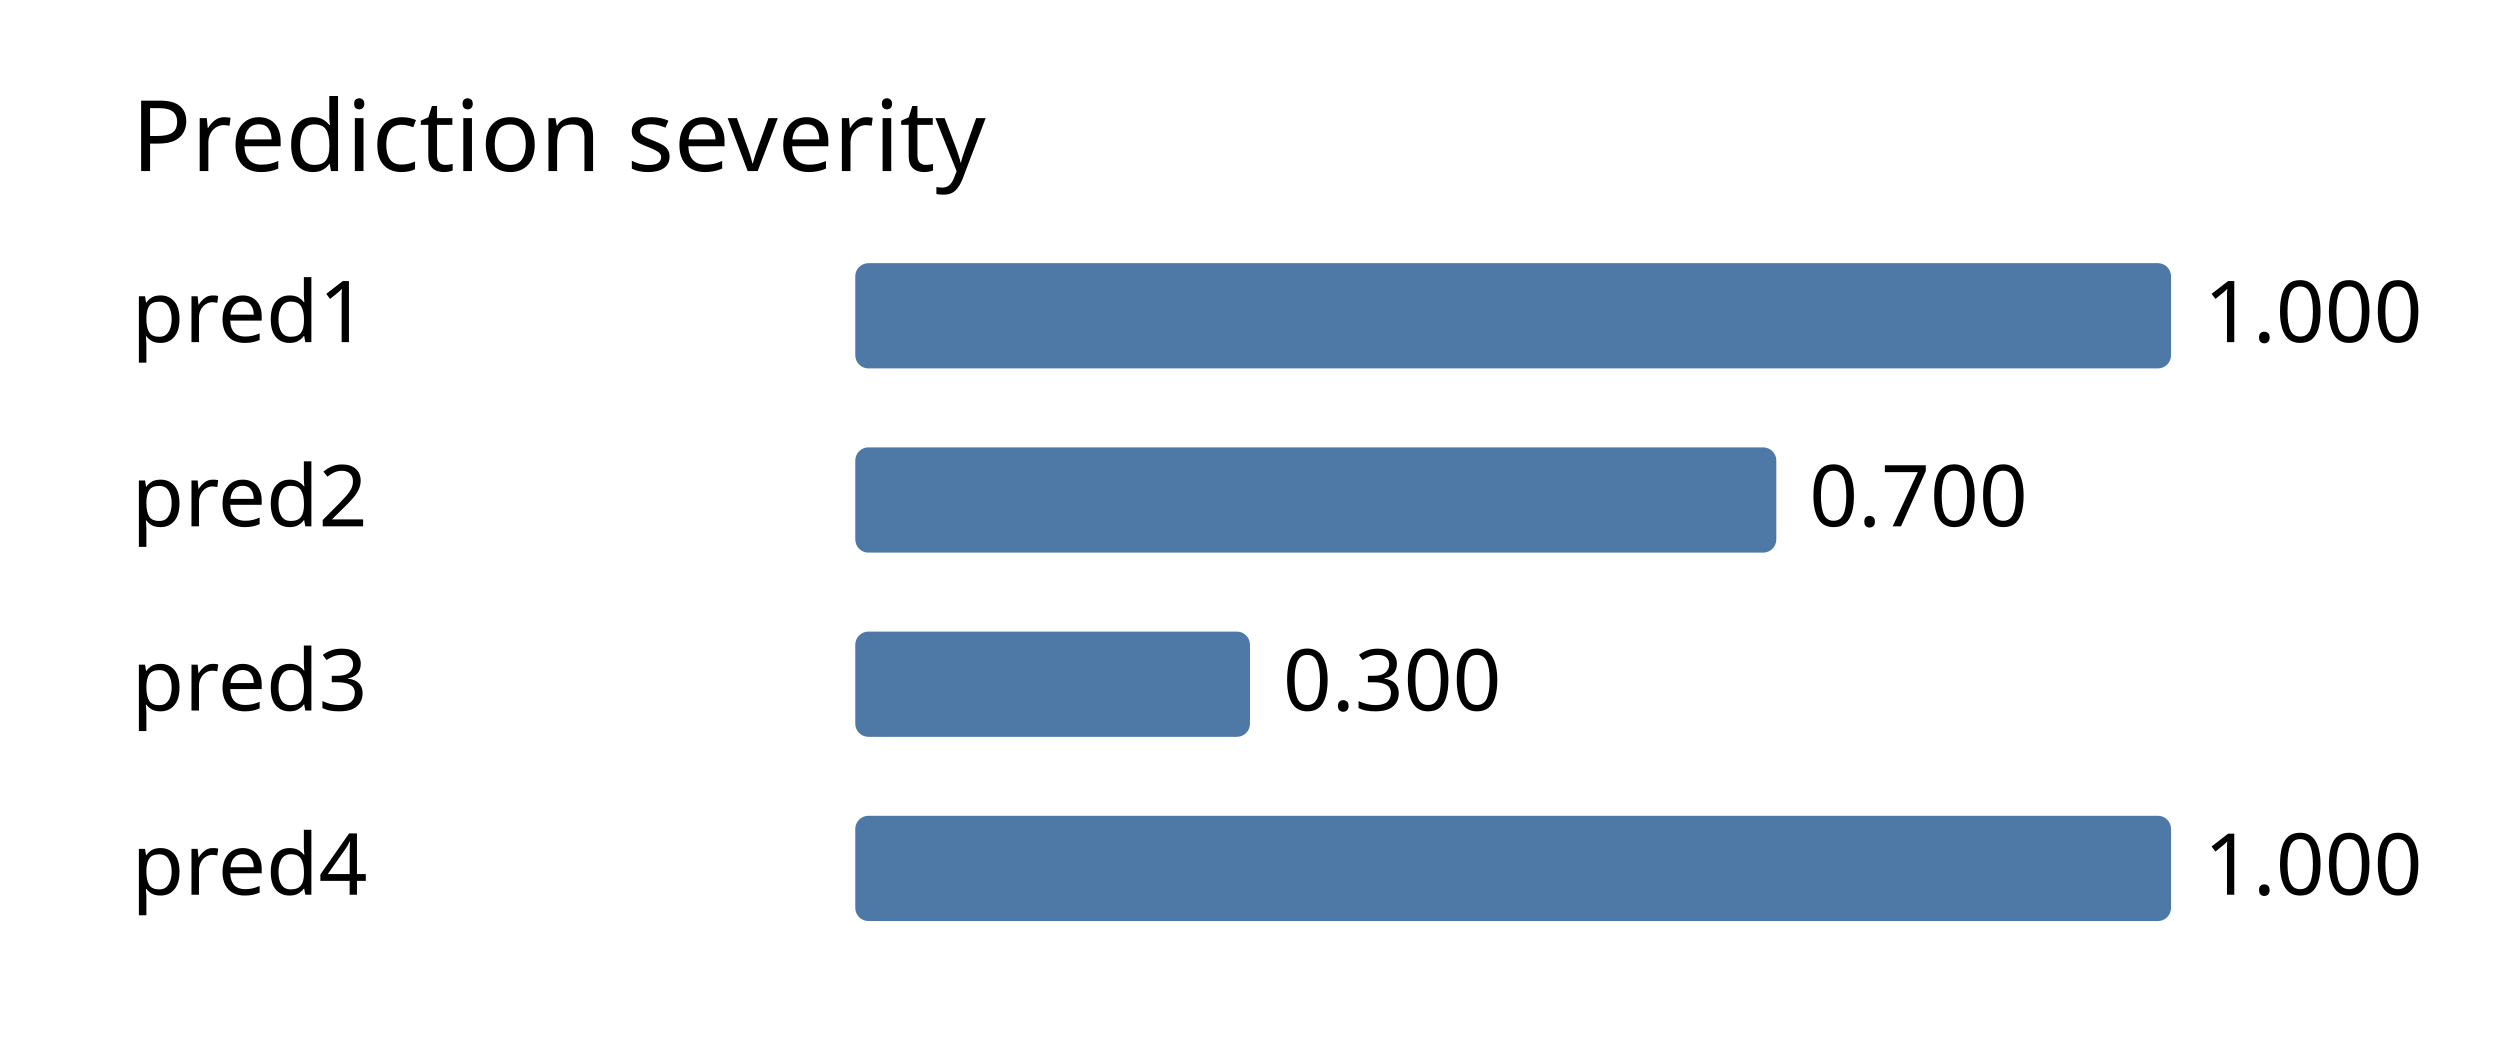
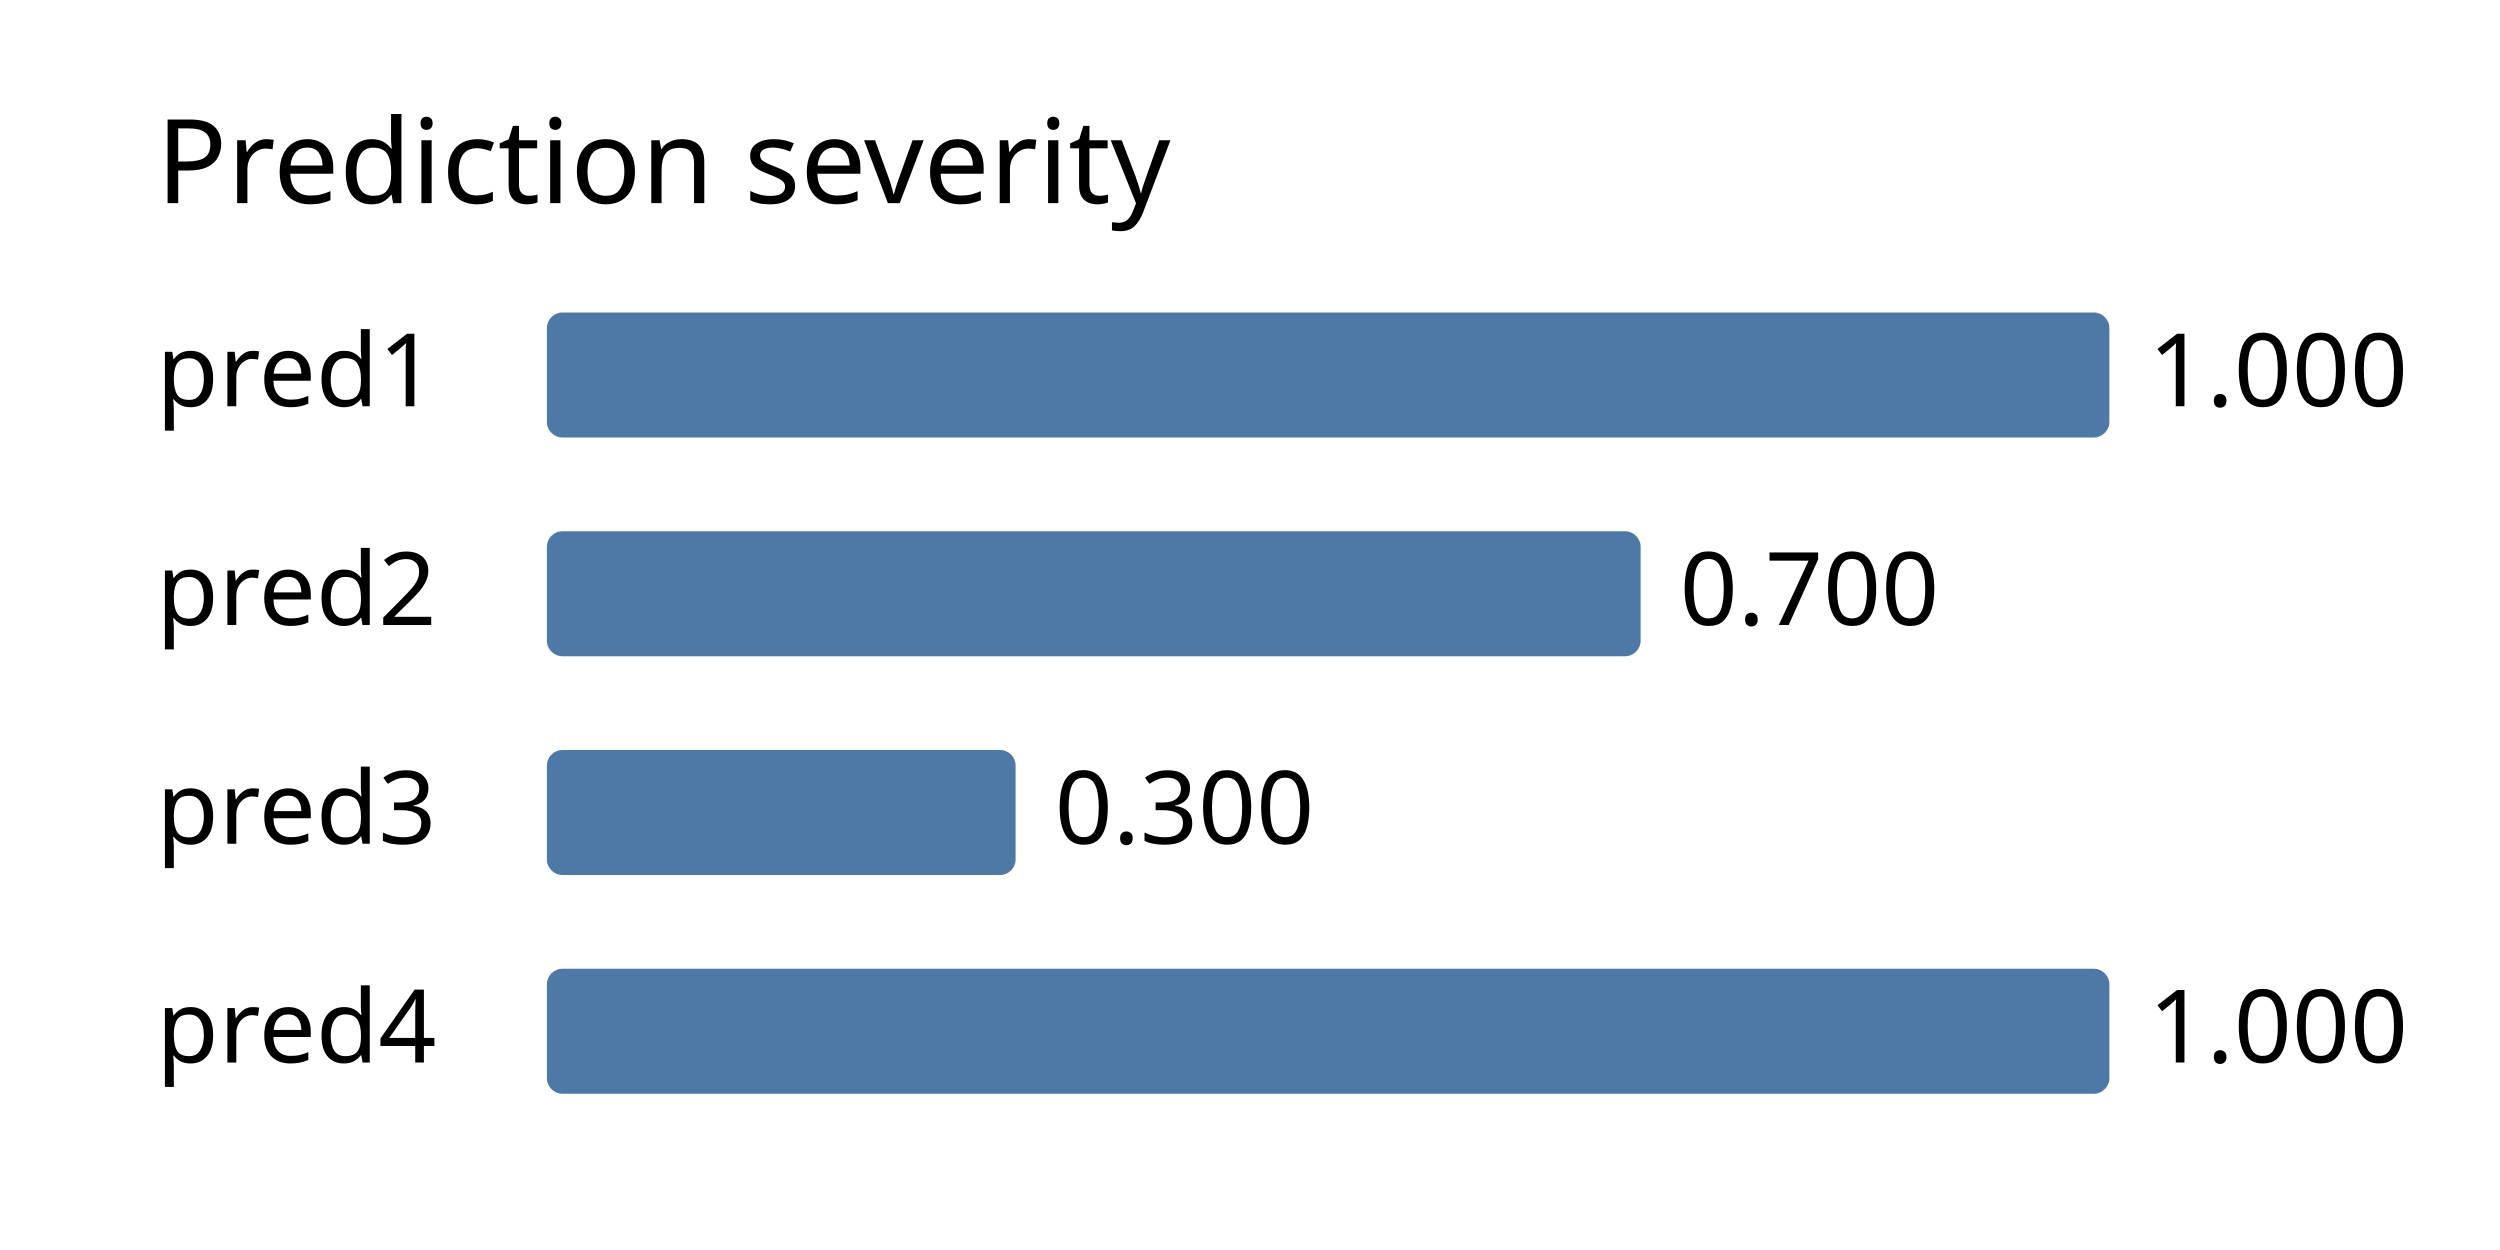
- <svg xmlns="http://www.w3.org/2000/svg" viewBox="0 0 380 160" font-family="sans-serif" font-size="13">
+ <svg xmlns="http://www.w3.org/2000/svg" viewBox="0 0 320 160" font-family="sans-serif" font-size="13">
  <text x="20" y="26" font-size="15">Prediction severity</text>
  <text x="20" y="52">pred1</text>
-   <rect x="130" y="40" width="200" height="16" rx="2" fill="#4e79a7" />
-   <text x="335" y="52">1.000</text>
+   <rect x="70" y="40" width="200" height="16" rx="2" fill="#4e79a7" />
+   <text x="275" y="52">1.000</text>
  <text x="20" y="80">pred2</text>
-   <rect x="130" y="68" width="140" height="16" rx="2" fill="#4e79a7" />
-   <text x="275" y="80">0.700</text>
+   <rect x="70" y="68" width="140" height="16" rx="2" fill="#4e79a7" />
+   <text x="215" y="80">0.700</text>
  <text x="20" y="108">pred3</text>
-   <rect x="130" y="96" width="60" height="16" rx="2" fill="#4e79a7" />
-   <text x="195" y="108">0.300</text>
+   <rect x="70" y="96" width="60" height="16" rx="2" fill="#4e79a7" />
+   <text x="135" y="108">0.300</text>
  <text x="20" y="136">pred4</text>
-   <rect x="130" y="124" width="200" height="16" rx="2" fill="#4e79a7" />
-   <text x="335" y="136">1.000</text>
+   <rect x="70" y="124" width="200" height="16" rx="2" fill="#4e79a7" />
+   <text x="275" y="136">1.000</text>
</svg>
